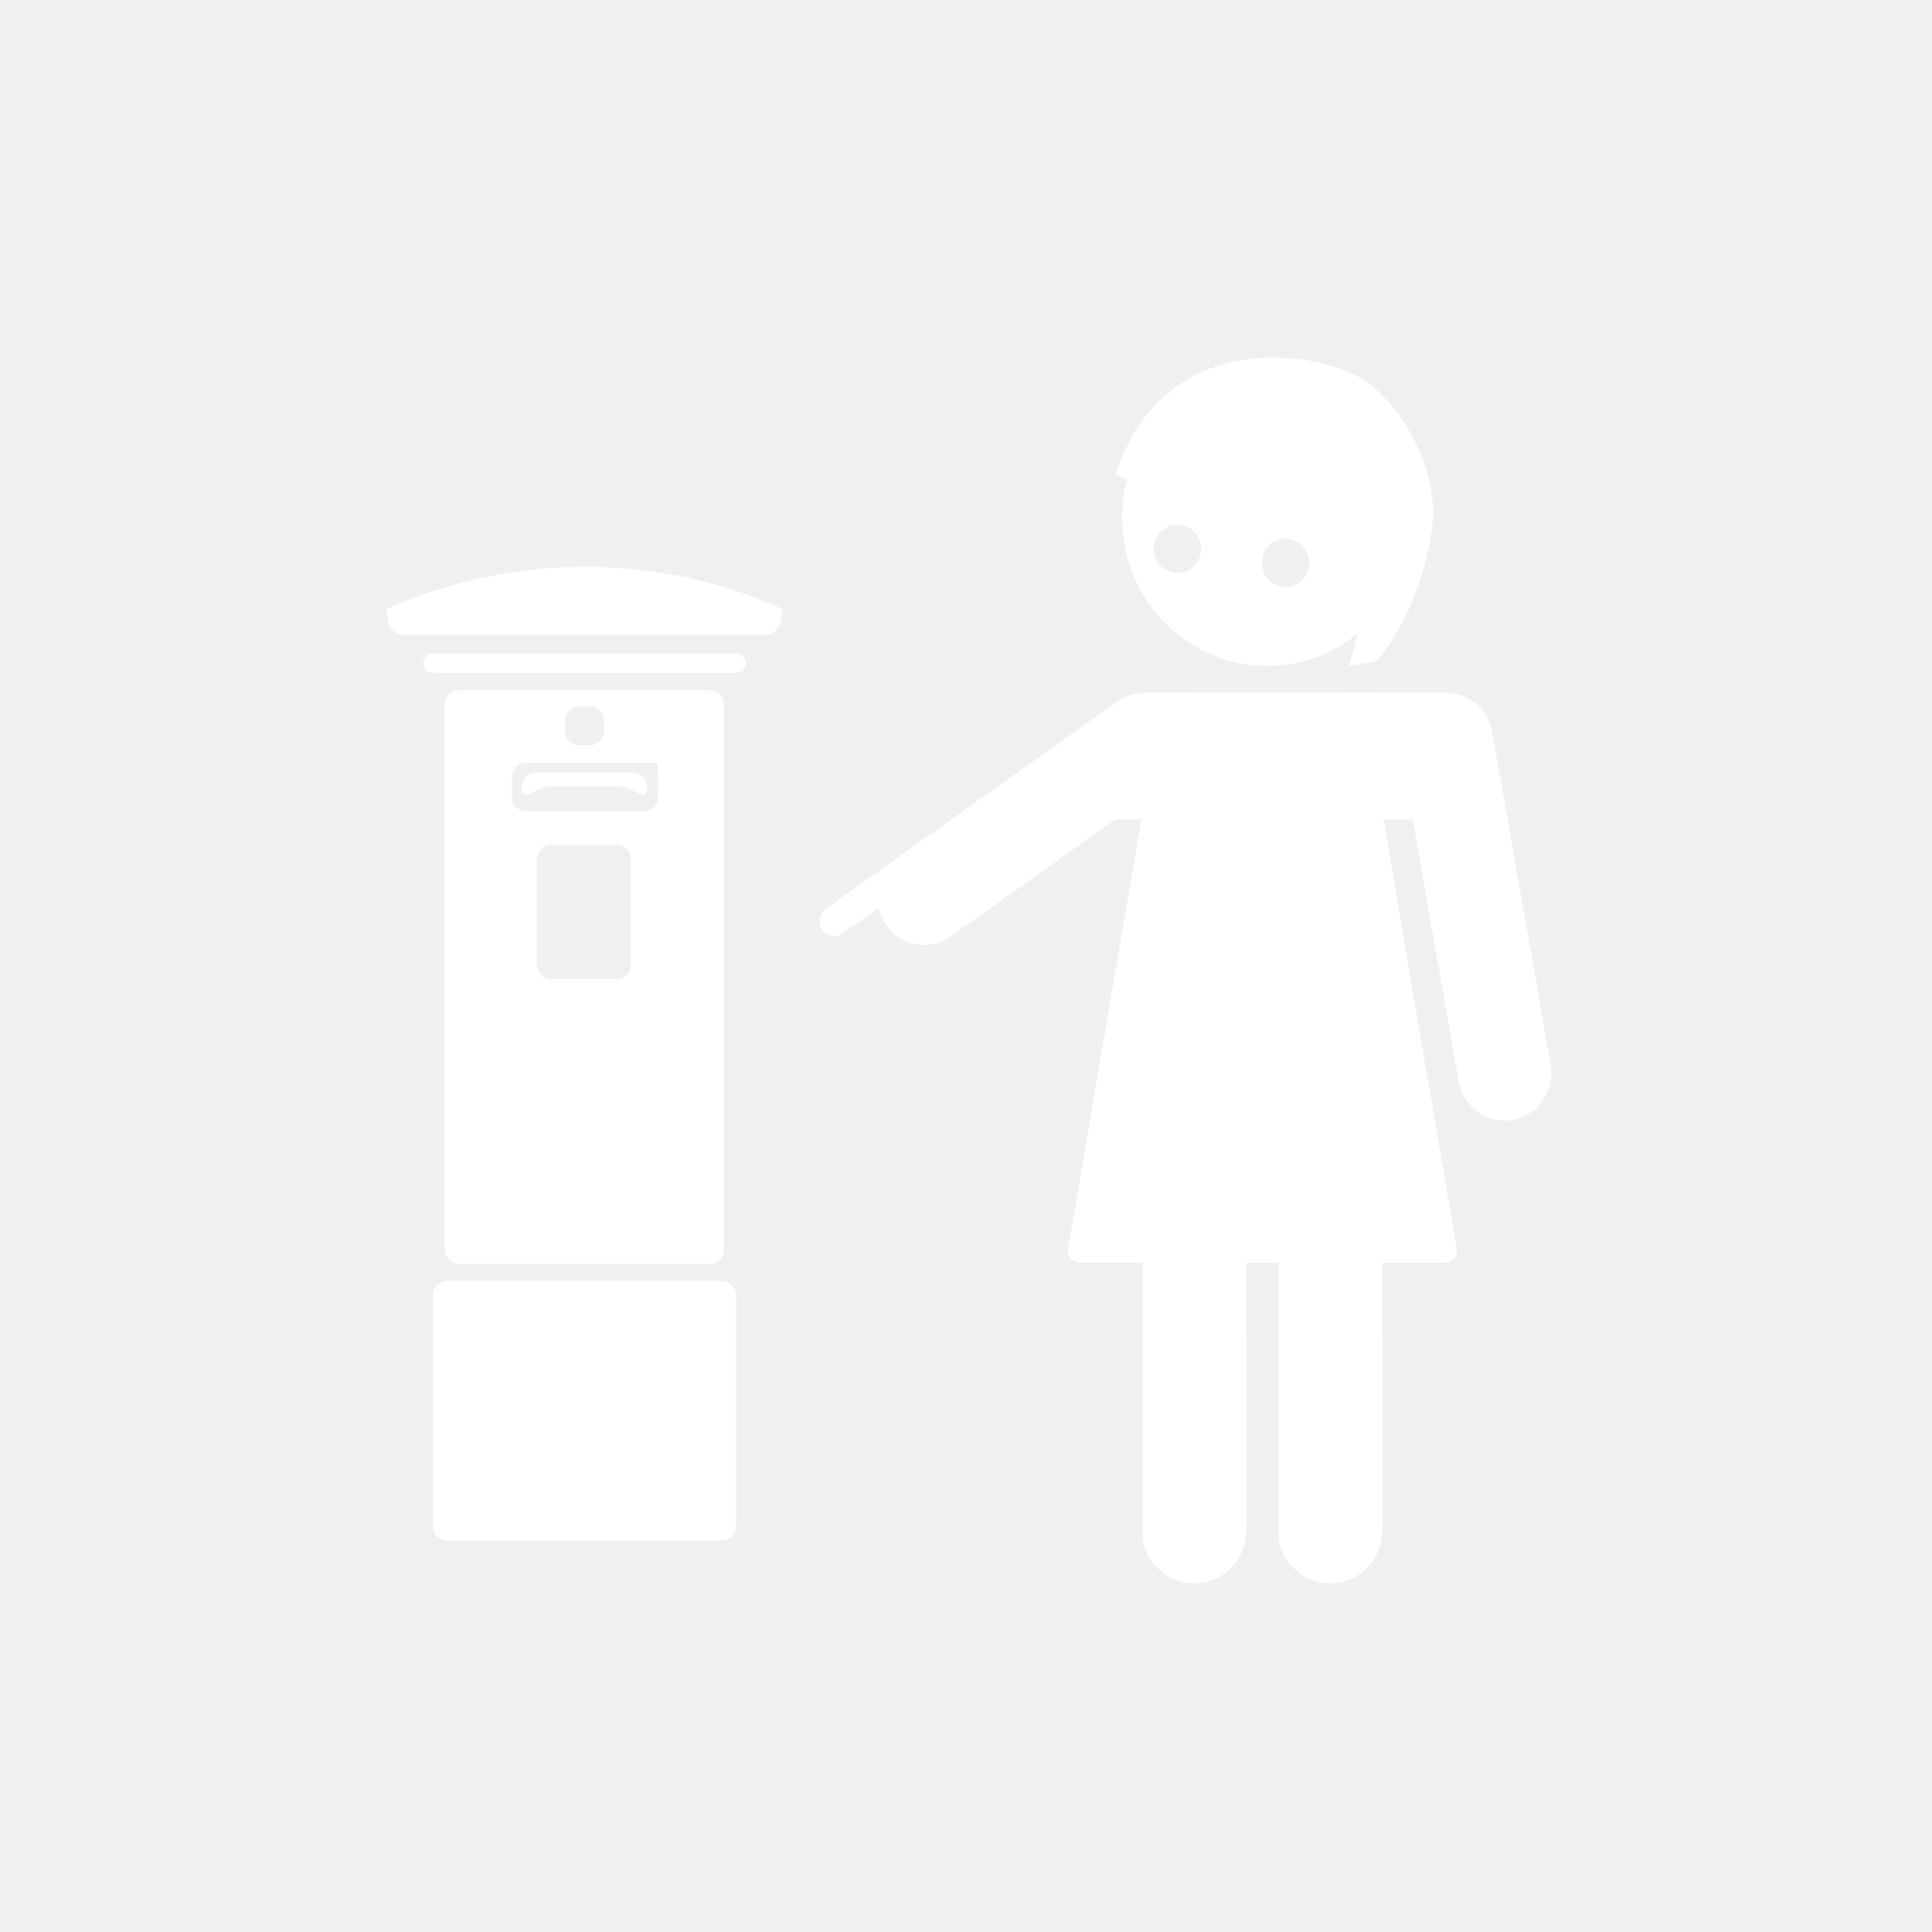
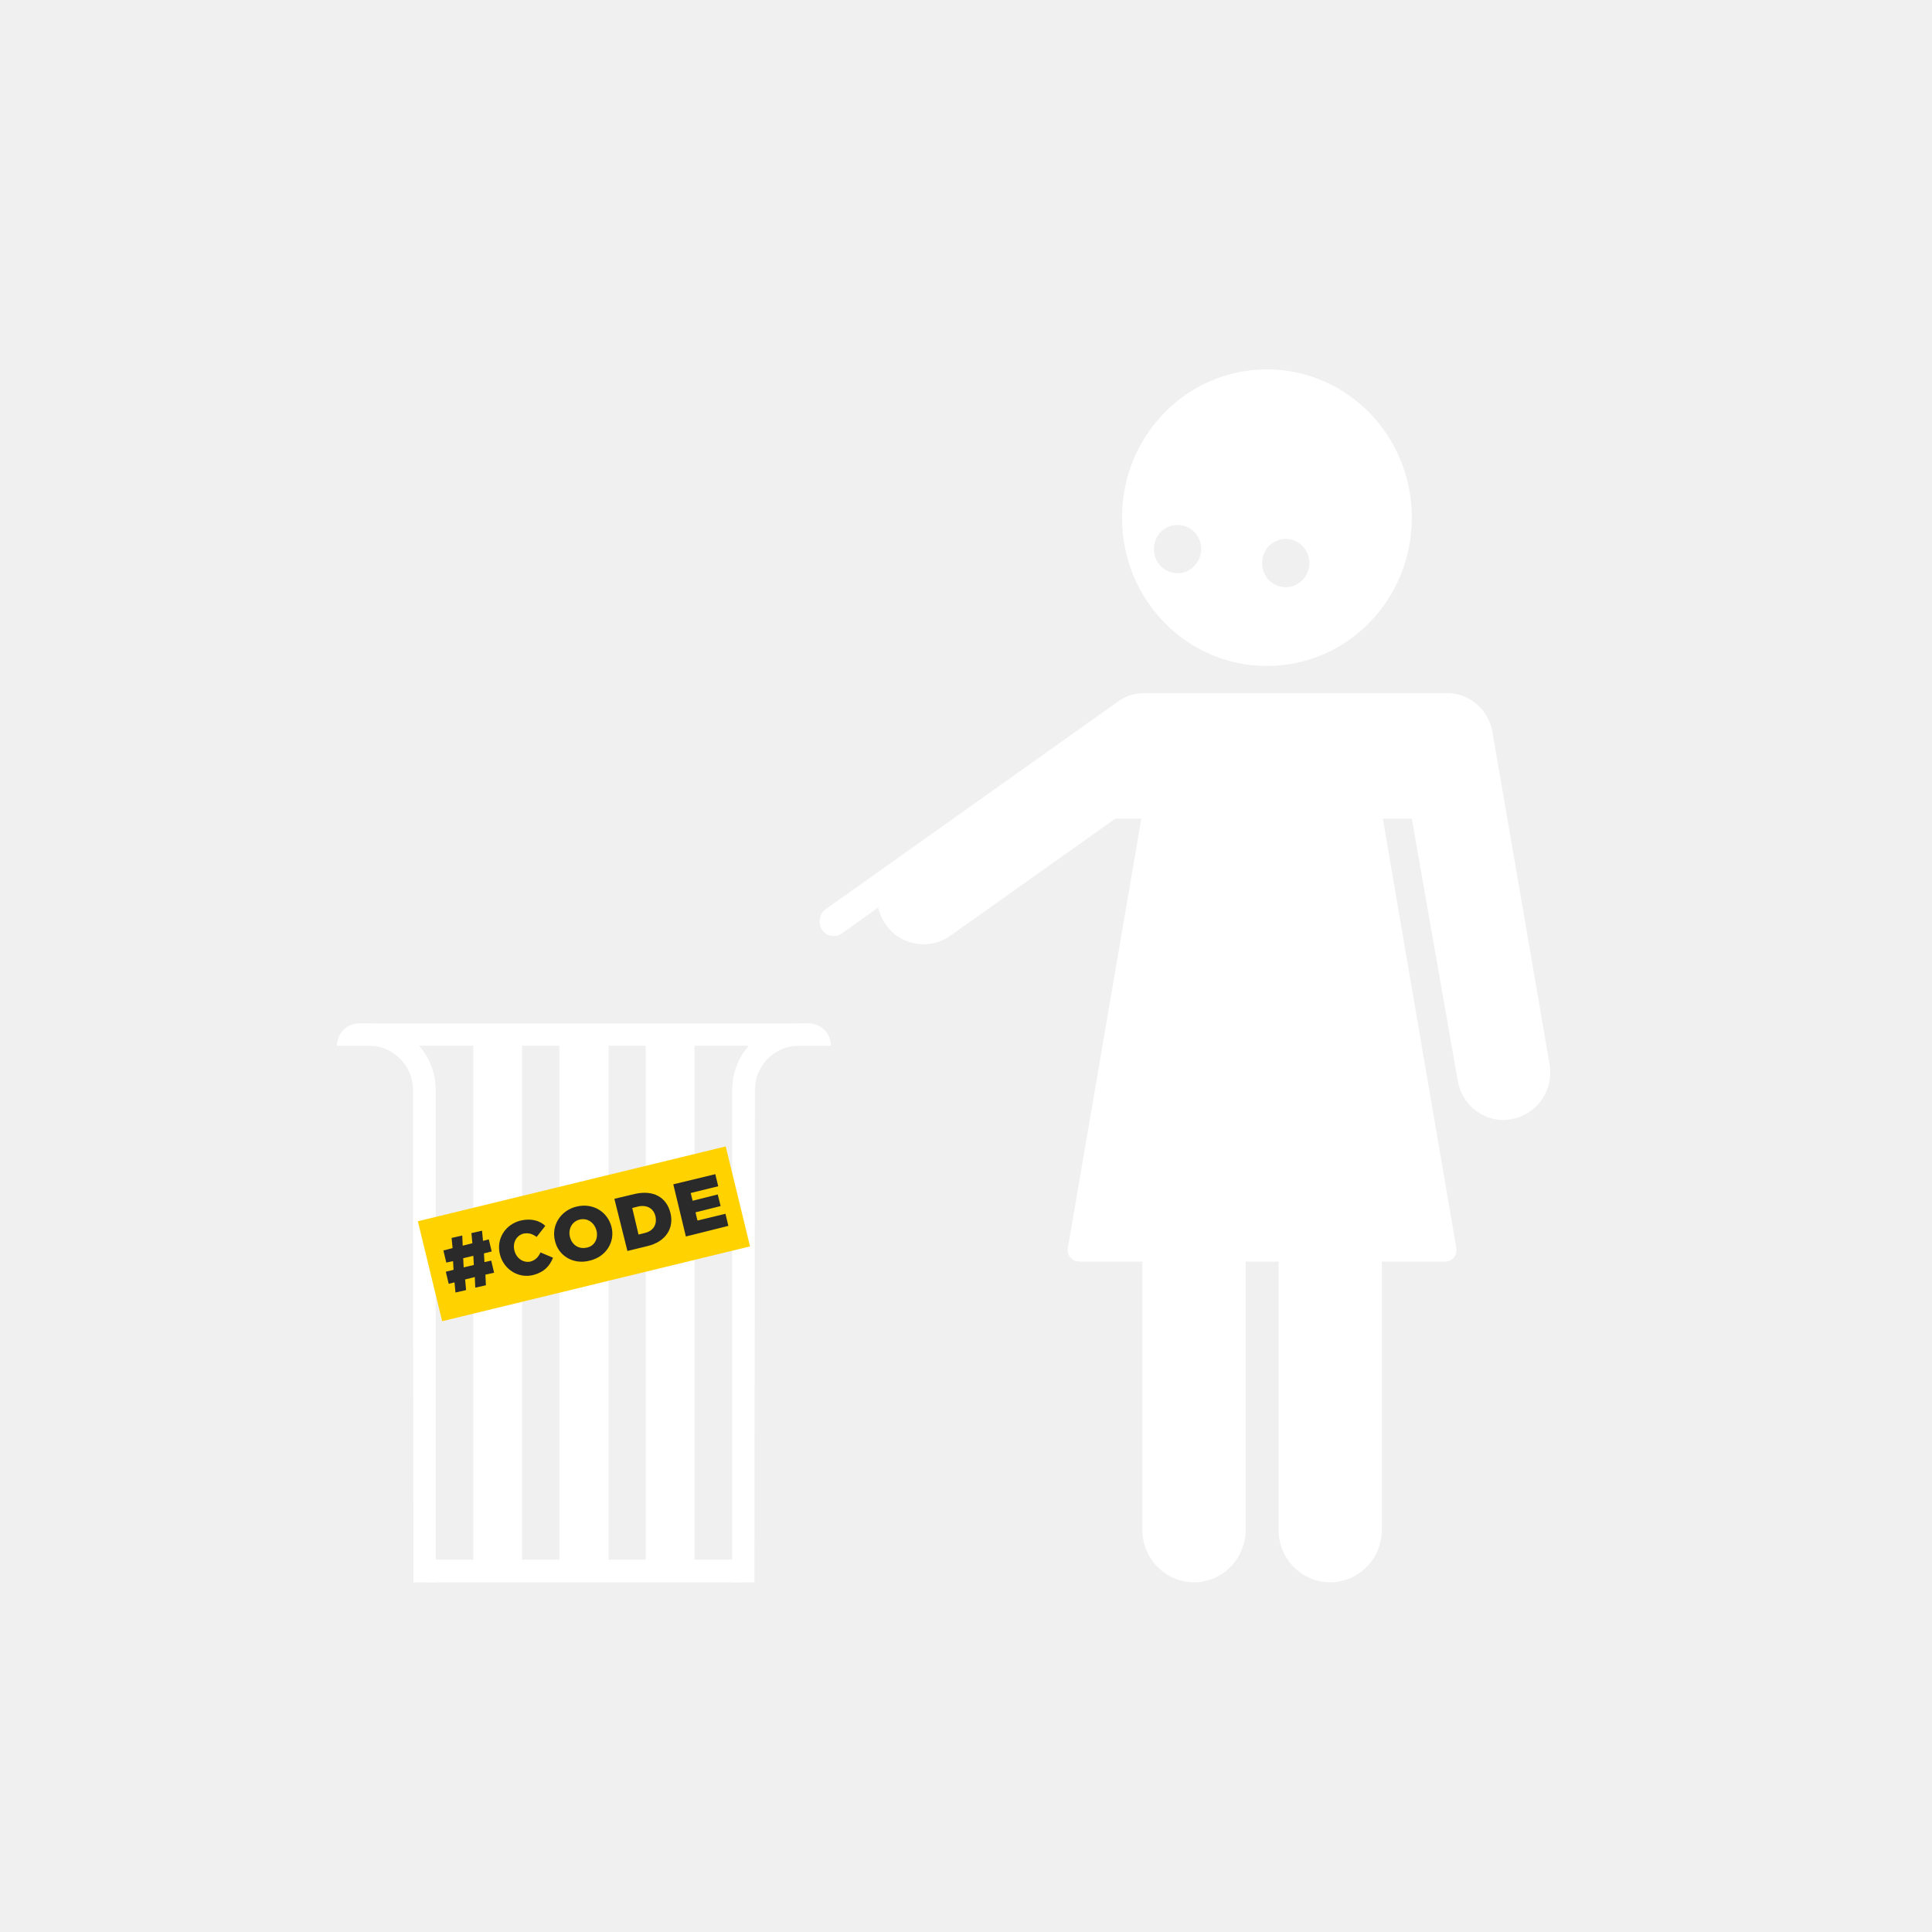
- <svg xmlns="http://www.w3.org/2000/svg" xmlns:xlink="http://www.w3.org/1999/xlink" width="400px" height="400px" viewBox="0 0 400 400" version="1.1">
-   <defs>
-     <polygon id="path-1" points="0 254 257.271 254 257.271 0.222 0 0.222 0 167.98" />
-   </defs>
-   <g id="Page-1" stroke="none" stroke-width="1" fill="none" fill-rule="evenodd">
+ <svg xmlns="http://www.w3.org/2000/svg" version="1.1" id="Layer_1" x="0px" y="0px" viewBox="0 0 400 400" style="enable-background:new 0 0 400 400;" xml:space="preserve">
+   <style type="text/css">
+ 	.st0{fill:#FFFFFF;}
+ 	.st1{fill:#FFD200;}
+ 	.st2{display:none;fill:#2A2A2A;}
+ 	.st3{font-family:'GothamHTF-Black';}
+ 	.st4{font-size:15.902px;}
+ 	.st5{fill:#2A2A2A;}
+ </style>
+   <g id="Page-1_1_">
    <g id="process-1">
      <g id="Group" transform="translate(67, 73)">
        <g id="Page-1">
          <g id="Group-30" transform="translate(0, 0.778)">
-             <mask id="mask-2" fill="white">
-               <use xlink:href="#path-1" />
-             </mask>
-             <g id="Clip-9" />
-             <path d="M241.965,77.811 C241.121,73.004 237.017,69.649 232.4,69.673 L170.121,69.659 C168.135,69.626 166.126,70.187 164.373,71.433 L118.781,103.846 L103.976,114.38 C102.593,115.361 102.256,117.299 103.213,118.715 C103.803,119.58 104.757,120.049 105.714,120.049 C106.315,120.049 106.924,119.871 107.451,119.49 L114.884,114.203 C115.155,115.395 115.636,116.559 116.363,117.627 C118.246,120.389 121.26,121.87 124.321,121.87 C126.23,121.87 128.153,121.297 129.836,120.1 L163.911,95.876 L169.36,95.876 L154.209,184.675 C153.933,186.282 155.015,187.601 156.609,187.601 L169.636,187.601 L169.636,243.07 C169.636,249.107 174.419,254 180.317,254 C186.224,254 191.006,249.107 191.006,243.07 L191.006,187.601 L197.782,187.601 L197.782,243.07 C197.782,249.107 202.565,254 208.467,254 C214.37,254 219.152,249.107 219.152,243.07 L219.152,187.601 L232.178,187.601 C233.772,187.601 234.854,186.282 234.578,184.675 L219.426,95.876 L225.469,95.876 L234.988,150.097 C235.829,154.887 239.907,158.248 244.507,158.248 C245.071,158.248 245.648,158.193 246.228,158.089 C251.488,157.122 254.989,151.982 254.046,146.598 L241.965,77.811 Z" id="Fill-22" fill="#FFFFFF" mask="url(#mask-2)" />
-             <path d="M195.336,2.736 C178.762,2.736 165.32,16.476 165.32,33.424 C165.32,50.372 178.762,64.111 195.336,64.111 C211.912,64.111 225.346,50.372 225.346,33.424 C225.346,16.476 211.912,2.736 195.336,2.736 M176.755,44.855 C174.053,44.855 171.856,42.611 171.856,39.842 C171.856,37.07 174.053,34.83 176.755,34.83 C179.463,34.83 181.658,37.07 181.658,39.842 C181.658,42.611 179.463,44.855 176.755,44.855 M199.16,47.753 C196.454,47.753 194.261,45.506 194.261,42.737 C194.261,39.968 196.454,37.727 199.16,37.727 C201.864,37.727 204.061,39.968 204.061,42.737 C204.061,45.506 201.864,47.753 199.16,47.753" id="Fill-23" fill="#FFFFFF" mask="url(#mask-2)" />
-             <path d="M208.021,28.927 C224.271,25.927 212.271,64.111 212.271,64.111 L217.938,63.094 C222.675,58.139 228.473,45.913 229.605,34.594 C230.602,24.615 224.431,11.354 216.105,5.427 C206.271,-1.573 173.938,-6.406 163.938,24.594 C163.938,24.594 187.054,32.798 208.021,28.927 Z" id="Fill-24" fill="#FFFFFF" mask="url(#mask-2)" />
-             <path d="M217.962,69.66 L211.147,69.66 C211.147,69.66 208.583,80.345 195.772,80.345 C182.959,80.345 178.435,69.66 178.435,69.66 L170.06,69.66 L169.3,95.876 L154.149,184.675 C153.874,186.283 154.954,187.602 156.549,187.602 L169.576,187.602 L190.946,187.602 L197.721,187.602 L219.093,187.602 L232.118,187.602 C233.713,187.602 234.793,186.283 234.518,184.675 L219.365,95.876 L217.962,69.66 Z" id="Fill-26" fill="#FFFFFF" mask="url(#mask-2)" />
-             <path d="M172.406,187.602 L190.947,187.602 L197.722,187.602 L219.093,187.602 L232.118,187.602 C233.713,187.602 234.794,186.283 234.518,184.675 L219.366,95.876 L172.406,187.602 Z" id="Fill-27" fill="#FFFFFF" mask="url(#mask-2)" />
-             <path d="M208.399,254 L208.399,254 C214.338,254 219.152,249.186 219.152,243.247 L219.152,202.57 L197.646,243.247 C197.646,249.186 202.46,254 208.399,254" id="Fill-28" fill="#FFFFFF" mask="url(#mask-2)" />
-             <path d="M190.989,243.247 L190.989,202.57 L169.483,243.247 C169.483,249.186 174.297,254 180.236,254 C186.175,254 190.989,249.186 190.989,243.247 Z" id="Fill-29" fill="#FFFFFF" mask="url(#mask-2)" />
+             <g id="Clip-9">
+ 					</g>
+             <path id="Fill-23" class="st0" d="M195.3,2.7c-16.6,0-30,13.7-30,30.7s13.4,30.7,30,30.7s30-13.7,30-30.7S211.9,2.7,195.3,2.7        M176.8,44.9c-2.7,0-4.9-2.2-4.9-5s2.2-5,4.9-5s4.9,2.2,4.9,5C181.7,42.6,179.5,44.9,176.8,44.9 M199.2,47.8       c-2.7,0-4.9-2.2-4.9-5s2.2-5,4.9-5s4.9,2.2,4.9,5C204.1,45.5,201.9,47.8,199.2,47.8" />
          </g>
        </g>
-         <path d="M82.362,192.23 C84.021,192.23 85.366,193.572 85.366,195.236 L85.366,242.994 C85.366,244.654 84.027,246 82.362,246 L25.638,246 C23.979,246 22.634,244.657 22.634,242.994 L22.634,195.236 C22.634,193.575 23.973,192.23 25.638,192.23 L82.362,192.23 Z M22.634,62.284 C21.514,62.284 20.617,63.18 20.617,64.301 C20.617,65.421 21.514,66.317 22.634,66.317 L85.366,66.317 C86.486,66.317 87.383,65.421 87.383,64.301 C87.383,63.18 86.486,62.284 85.366,62.284 L22.634,62.284 Z M13,53.098 L13.301,55.504 C13.506,57.145 15.021,58.475 16.663,58.475 L91.337,58.475 C92.989,58.475 94.494,57.146 94.699,55.504 L95,53.098 C82.678,47.497 68.787,44.361 54,44.361 C39.437,44.361 25.546,47.497 13,53.098 Z M82.902,185.65 C82.902,187.304 81.558,188.645 79.895,188.645 L28.105,188.645 C26.444,188.645 25.098,187.311 25.098,185.65 L25.098,72.896 C25.098,71.242 26.442,69.902 28.105,69.902 L79.895,69.902 C81.556,69.902 82.902,71.235 82.902,72.896 L82.902,185.65 Z M55.029,81.328 C56.688,81.328 58.033,79.978 58.033,78.325 L58.033,76.266 C58.033,74.607 56.683,73.262 55.029,73.262 L52.971,73.262 C51.312,73.262 49.967,74.612 49.967,76.266 L49.967,78.325 C49.967,79.983 51.317,81.328 52.971,81.328 L55.029,81.328 Z M47.145,101.94 C45.487,101.94 44.142,103.28 44.142,104.939 L44.142,126.722 C44.142,128.378 45.482,129.721 47.145,129.721 L60.631,129.721 C62.289,129.721 63.634,128.381 63.634,126.722 L63.634,104.939 C63.634,103.283 62.294,101.94 60.631,101.94 L47.145,101.94 Z M69.235,84.913 C69.111,84.913 67.663,84.913 66.009,84.913 L41.991,84.913 C40.333,84.913 38.989,86.251 38.989,87.91 L38.989,91.997 C38.989,93.652 40.328,94.995 41.986,94.995 L66.238,94.995 C67.893,94.995 69.235,93.656 69.235,91.997 L69.235,87.91 C69.235,86.255 69.011,84.913 69.011,84.913 L69.235,84.913 Z M64.868,90.851 C66.042,92.026 66.995,91.636 66.995,89.971 L66.995,89.936 C66.995,88.275 65.652,86.929 63.988,86.929 L44.012,86.929 C42.352,86.929 41.005,88.271 41.005,89.936 L41.005,89.971 C41.005,91.632 41.955,92.029 43.132,90.851 L42.015,91.968 C43.19,90.794 45.482,89.842 47.136,89.842 L60.864,89.842 C62.517,89.842 64.808,90.791 65.985,91.968 L64.868,90.851 Z" id="Shape" fill="#FFFFFF" />
+       </g>
+     </g>
+     <path id="Fill-22" class="st0" d="M309,151.6c-0.8-4.8-4.9-8.2-9.6-8.1h-62.3c-2,0-4,0.5-5.7,1.8l-45.6,32.4L171,188.2   c-1.4,1-1.7,2.9-0.8,4.3c0.6,0.9,1.5,1.3,2.5,1.3c0.6,0,1.2-0.2,1.7-0.6l7.4-5.3c0.3,1.2,0.8,2.4,1.5,3.4c1.9,2.8,4.9,4.2,8,4.2   c1.9,0,3.8-0.6,5.5-1.8l34.1-24.2h5.4l-15.2,88.8c-0.3,1.6,0.8,2.9,2.4,2.9h13v55.5c0,6,4.8,10.9,10.7,10.9s10.7-4.9,10.7-10.9   v-55.5h6.8v55.5c0,6,4.8,10.9,10.7,10.9c5.9,0,10.7-4.9,10.7-10.9v-55.5h13c1.6,0,2.7-1.3,2.4-2.9l-15.2-88.8h6l9.5,54.2   c0.8,4.8,4.9,8.2,9.5,8.2c0.6,0,1.1-0.1,1.7-0.2c5.3-1,8.8-6.1,7.8-11.5L309,151.6z" />
+     <g id="process-2_4_">
+       <g>
+         <rect x="88.1" y="253.1" class="st0" width="65.5" height="4.7" />
+         <rect x="88.1" y="322.9" class="st0" width="65.5" height="4.7" />
+         <path class="st0" d="M156.2,327.6h-4.6v-102c0-7.6,6.1-13.7,13.7-13.7h2.1c2.5,0,4.6,2,4.6,4.6l0,0h-6.6c-5,0-9.1,4.1-9.1,9.1     L156.2,327.6L156.2,327.6z" />
+         <rect x="133.7" y="214.5" class="st0" width="10.1" height="111.1" />
+         <path class="st0" d="M85.6,327.6h4.6v-102c0-7.6-6.1-13.7-13.7-13.7h-2.1c-2.5,0-4.6,2-4.6,4.6l0,0h6.6c5,0,9.1,4.1,9.1,9.1     L85.6,327.6L85.6,327.6z" />
+         <rect x="115.8" y="214.5" class="st0" width="10.2" height="111.1" />
+         <rect x="98" y="214.5" class="st0" width="10.1" height="111.1" />
+         <path class="st0" d="M69.8,216.5L69.8,216.5c0-2.5,2-4.6,4.6-4.6h46.5h46.5c2.5,0,4.6,2,4.6,4.6l0,0h-51.1H69.8z" />
      </g>
    </g>
  </g>
+   <g id="_x33__1_">
+     <rect x="88.1" y="244.8" transform="matrix(0.9717 -0.2362 0.2362 0.9717 -56.9168 35.785)" class="st1" width="65.6" height="21.3" />
+     <text id="text_3_" transform="matrix(0.9717 -0.2362 0.2362 0.9717 92.7687 267.9926)" class="st2 st3 st4">#CODE</text>
+     <g id="text_1_">
+       <path class="st5" d="M94.1,265.5l-1.2,0.3l-0.6-2.5l1.6-0.4l-0.1-1.8l-1.4,0.3l-0.6-2.5l1.9-0.5l-0.2-2.1l2.2-0.5l0.1,2.1l2-0.5    l-0.2-2.1l2.2-0.5l0.2,2.1l1.2-0.3l0.6,2.5l-1.6,0.4l0.1,1.8l1.4-0.3l0.6,2.5l-1.8,0.4l0.1,2.2l-2.2,0.5l-0.1-2.2l-2,0.5l0.2,2.2    l-2.2,0.5L94.1,265.5z M98.1,261.9L98,260l-2.1,0.5l0.1,1.9L98.1,261.9z" />
+       <path class="st5" d="M103.5,259.7L103.5,259.7c-0.8-3.2,1.1-6.2,4.3-7c2.2-0.5,3.9,0,5.1,1.1l-1.8,2.3c-0.8-0.6-1.6-0.9-2.7-0.7    c-1.5,0.4-2.3,1.9-1.9,3.5l0,0c0.4,1.6,1.8,2.6,3.3,2.3c1.1-0.3,1.7-1,2.1-1.9l2.6,1.1c-0.7,1.7-1.8,3-4.2,3.6    C107.4,264.7,104.3,262.9,103.5,259.7z" />
+       <path class="st5" d="M114.9,256.9L114.9,256.9c-0.8-3.1,1.1-6.3,4.5-7.1s6.4,1.1,7.2,4.2l0,0c0.8,3.1-1.1,6.2-4.5,7    C118.7,261.9,115.6,260,114.9,256.9z M123.5,254.8L123.5,254.8c-0.4-1.6-1.8-2.7-3.5-2.3c-1.6,0.4-2.4,2-2,3.6l0,0    c0.4,1.6,1.8,2.6,3.5,2.2C123.1,258,123.9,256.4,123.5,254.8z" />
+       <path class="st5" d="M127.2,248.2l4.2-1c3.9-0.9,6.6,0.7,7.4,3.9l0,0c0.8,3.1-0.9,6-4.8,6.9l-4.1,1L127.2,248.2z M133.4,255.3    c1.8-0.4,2.7-1.7,2.3-3.5l0,0c-0.4-1.7-1.9-2.4-3.6-2l-1.2,0.3l1.3,5.5L133.4,255.3z" />
+       <path class="st5" d="M139.4,245.2l8.7-2.1l0.6,2.5L143,247l0.4,1.6l5.2-1.3l0.6,2.4L144,251l0.4,1.7l5.8-1.4l0.6,2.5L142,256    L139.4,245.2z" />
+     </g>
+   </g>
</svg>
